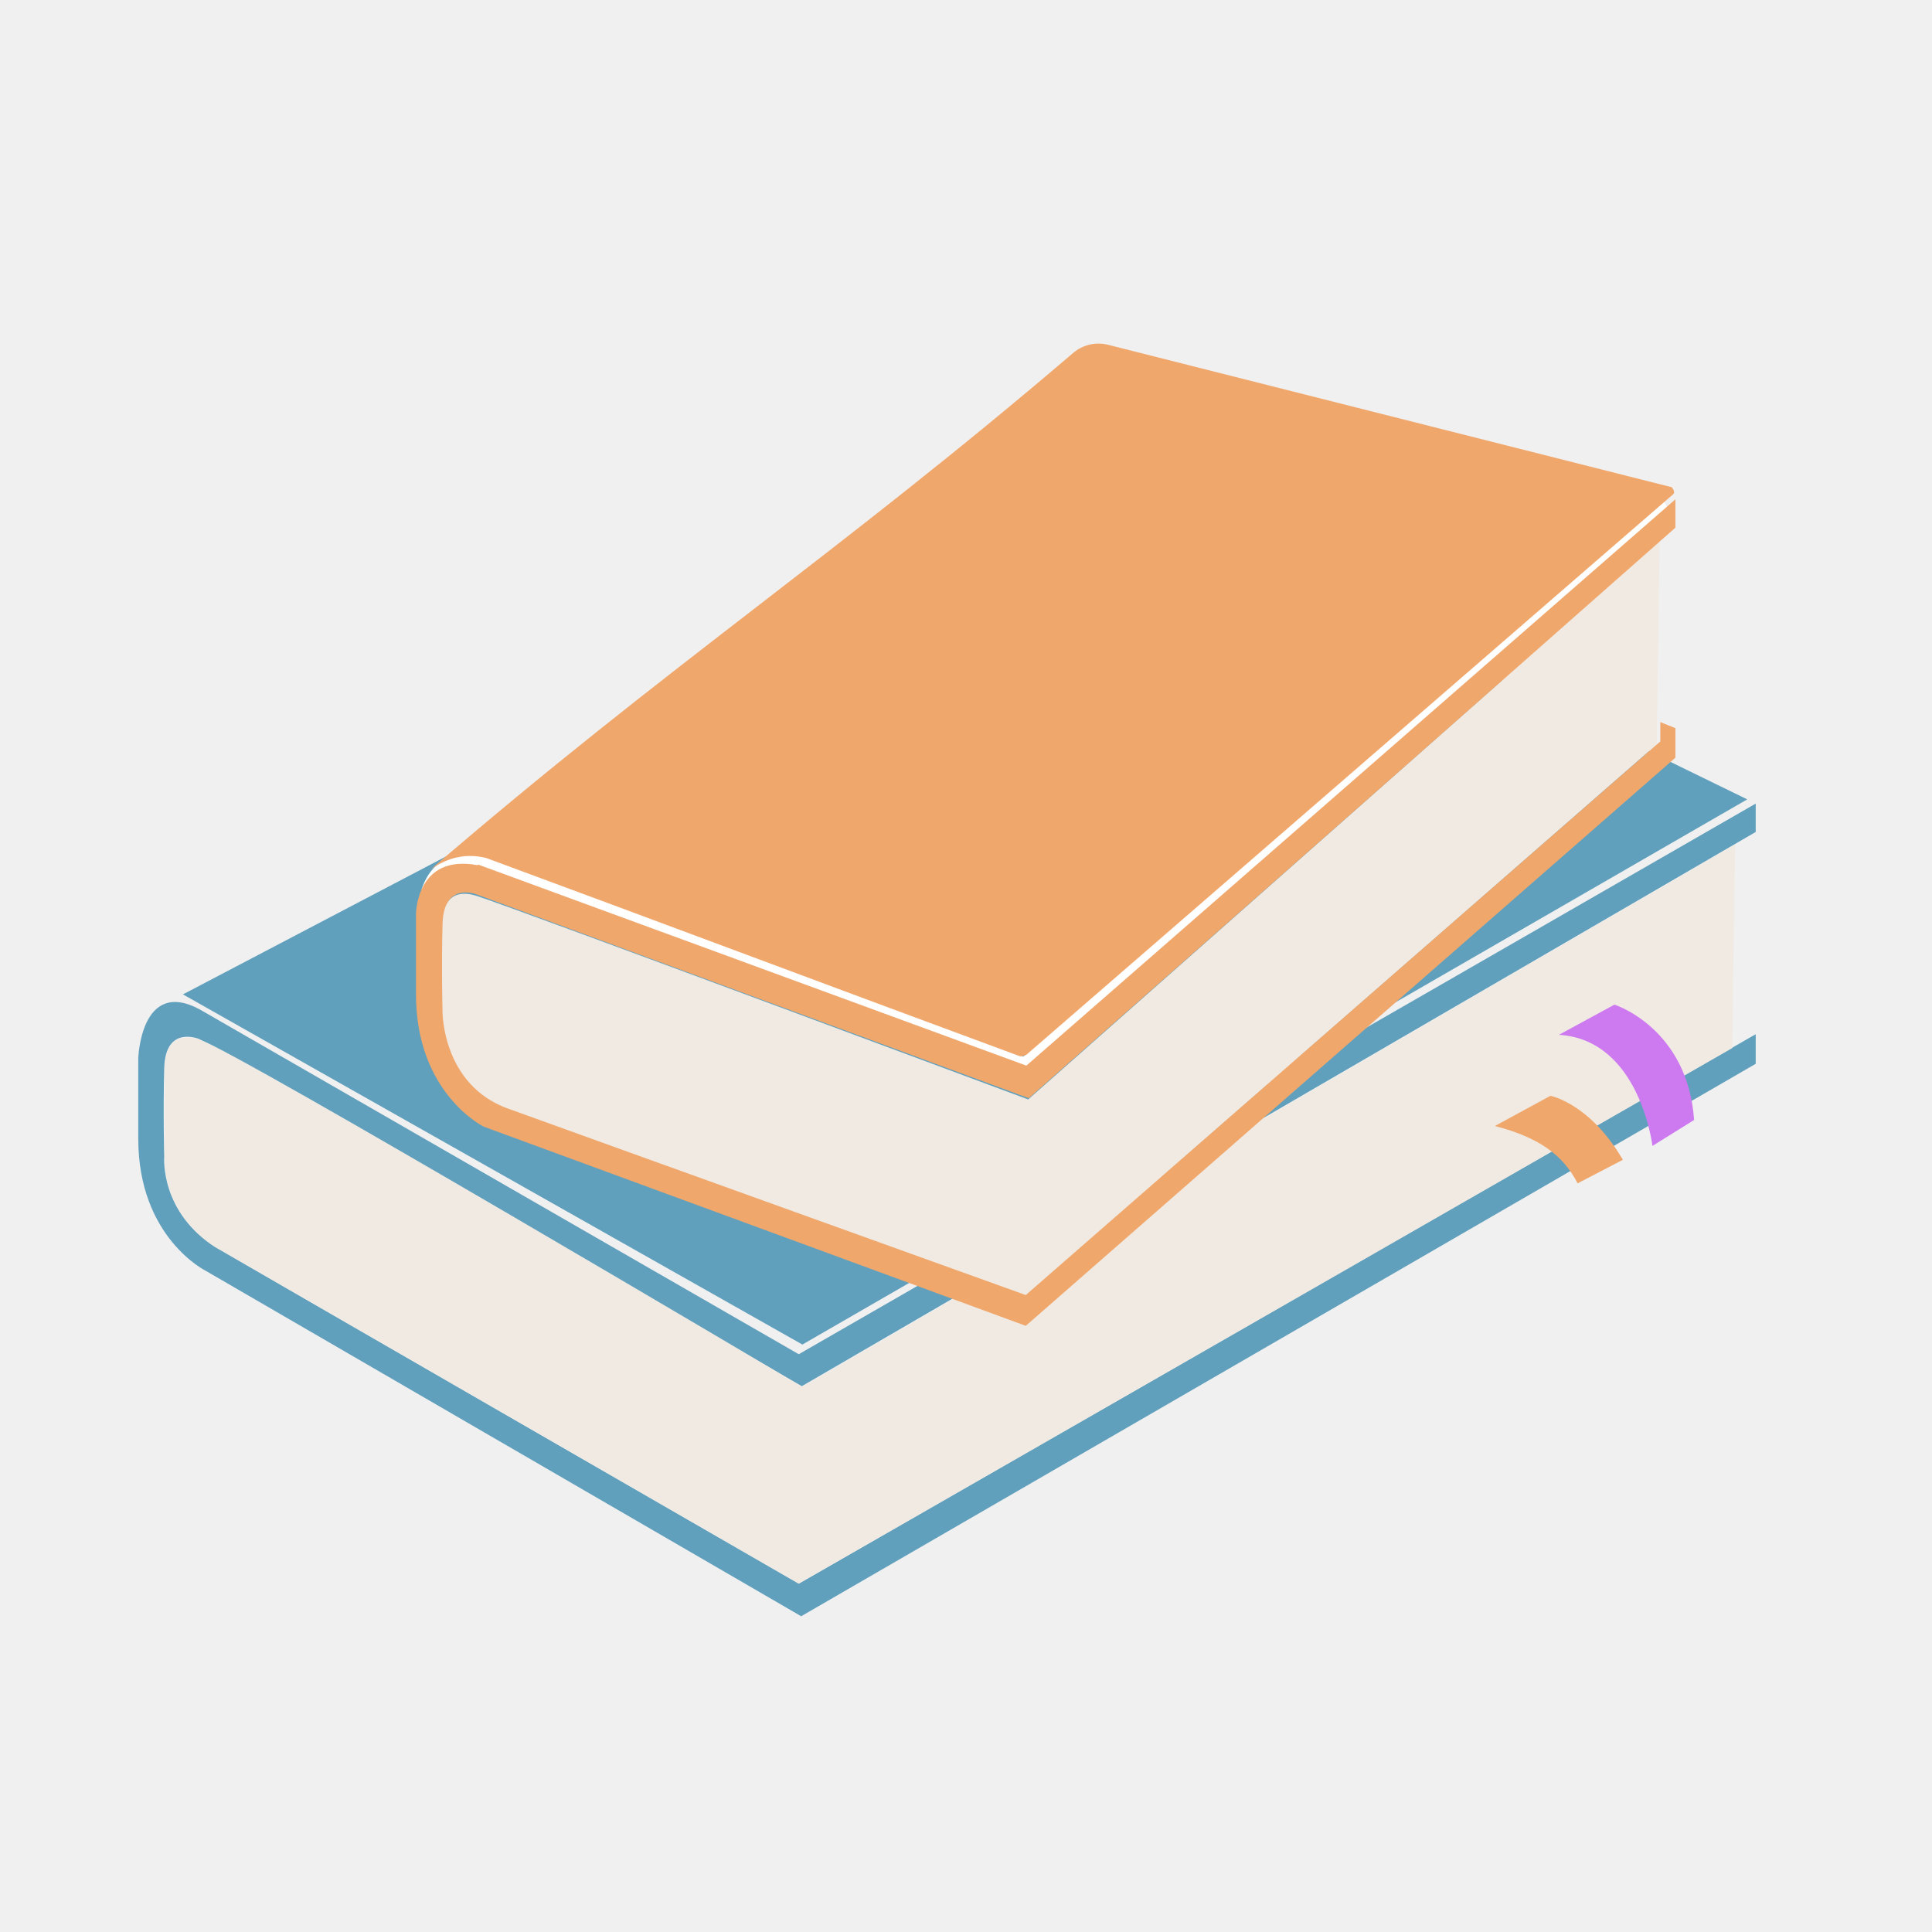
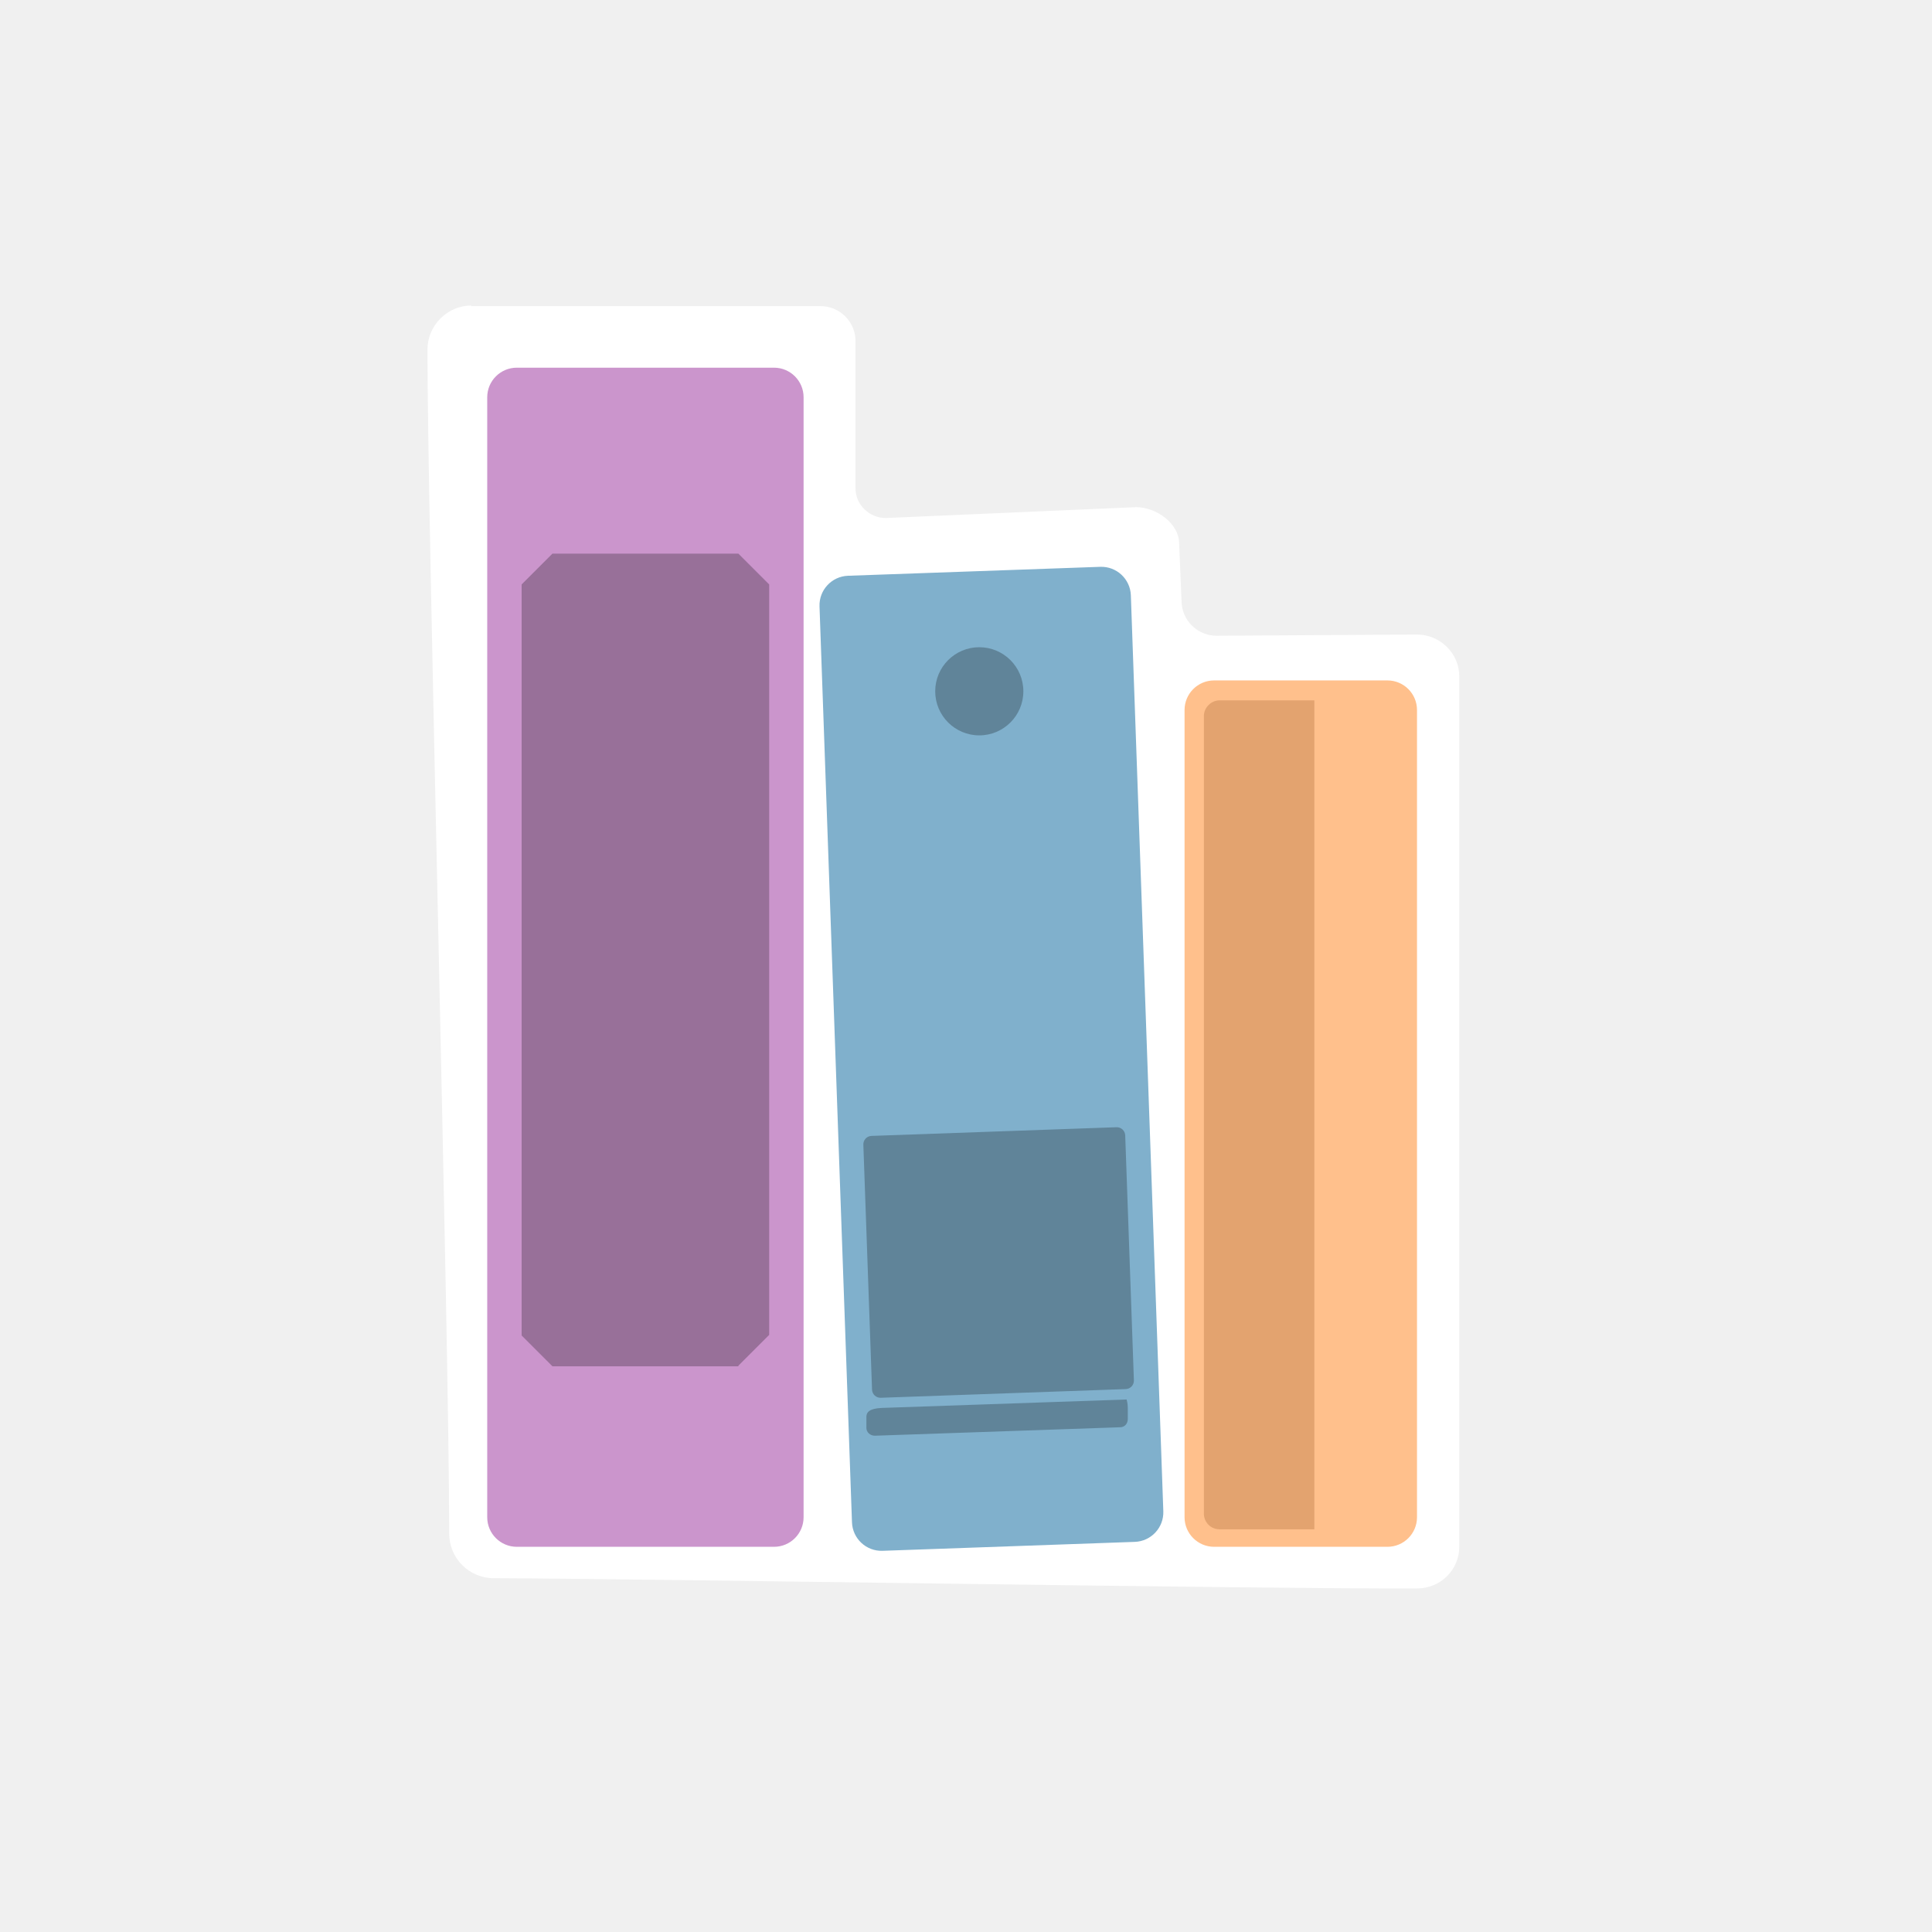
- <svg xmlns="http://www.w3.org/2000/svg" id="Young" viewBox="0 0 32 32">
+ <svg xmlns="http://www.w3.org/2000/svg" id="Who_is_at_risk" viewBox="0 0 32 32">
  <defs>
-     <style>.cls-1{fill:#f0eae2;}.cls-2{fill:#fff;}.cls-3{fill:#f0a76c;}.cls-4{fill:#cd7af0;}.cls-5{fill:#60a0bd;}</style>
+     <style>.cls-1{fill:#e3a36f;}.cls-2{fill:#fff;}.cls-3{fill:#ffc08c;}.cls-4{fill:#80b0cc;}.cls-5{fill:#987099;}.cls-6{fill:#cb95cc;}.cls-7{fill:#608499;}</style>
  </defs>
-   <g>
-     <path class="cls-5" d="M3.31,16.72c-.98-.53-1.02,.81-1.02,.81v1.33c0,1.64,1.12,2.19,1.12,2.19l9.86,5.72,15.81-9.15v-.49l-15.85,9.1s-8.61-4.96-9.6-5.54-.91-1.53-.91-1.53c0,0-.02-.75,0-1.47s.58-.48,.58-.48l9.98,5.75,15.8-9.18v-.47l-15.85,9.12" />
-     <polygon class="cls-5" points="28.94 13.24 13.29 22.27 3.03 16.47 18.71 8.25 28.94 13.24" />
-     <path class="cls-1" d="M28.74,13.98l-.05,3.38-15.46,8.87L3.64,20.7s-.91-.45-.91-1.53,0-1.47,0-1.47c0,0-.04-.68,.58-.48s9.98,5.75,9.98,5.75l15.46-8.99Z" />
-     <path class="cls-4" d="M25.82,17.14l.92-.5s1.21,.38,1.32,1.91l-.69,.43s-.21-1.76-1.55-1.84Z" />
-     <path class="cls-3" d="M26.13,19.6c-.24-.47-.64-.76-1.37-.95l.92-.5s.65,.12,1.2,1.06" />
-   </g>
-   <g>
-     <path class="cls-2" d="M27.63,8.45l-10.65,9.26c-3-1.11-6.12-2.24-9.12-3.35-.09-.02-.24-.02-.42,0-.26,.04-.37,.31-.46,.38,.33-1.02,1.52-.42,1.52-.42l8.45,3.18,10.6-9.22,.08,.16Z" />
-     <path class="cls-1" d="M27.49,8.95l-.05,3.38-10.46,9.14-8.75-3.15s-.91-.45-.91-1.53,0-1.47,0-1.47c0,0-.04-.68,.58-.48s9.13,3.37,9.13,3.37l10.46-9.25Z" />
-     <path class="cls-3" d="M7.91,14.33c-1.02-.19-1.02,.81-1.02,.81v1.33c0,1.64,1.12,2.19,1.12,2.19l8.98,3.3,10.76-9.41v-.49l-.25-.1v.32l-10.51,9.17s-7.34-2.64-8.58-3.09c-1.08-.39-1.08-1.59-1.08-1.59,0,0-.02-.75,0-1.47s.58-.48,.58-.48l9.13,3.37,10.71-9.45v-.47l-10.75,9.38-9.08-3.33Z" />
-     <path class="cls-3" d="M27.72,8.18l-10.72,9.29s-.08,.04-.12,.02c-2.98-1.1-5.85-2.18-8.83-3.28-.09-.02-.24-.05-.42-.02-.26,.04-.44,.17-.52,.23,3.97-3.42,6.74-5.22,10.66-8.57,.16-.14,.38-.19,.58-.14l9.34,2.36s.06,.07,.03,.11Z" />
+   <g id="ic_young">
+     <path class="cls-2" d="M7.8,5.07h5.79c.32,0,.58,.26,.58,.58v2.44c0,.27,.23,.49,.5,.49l4.15-.18c.33,0,.71,.27,.71,.6l.04,.95c0,.32,.26,.58,.58,.58l3.32-.02c.38,0,.7,.31,.7,.69v14.42c0,.38-.31,.69-.7,.69-2.64,.01-12.54-.16-15.29-.17-.41,0-.74-.33-.74-.74,0-3.26-.36-16.68-.36-19.61,0-.4,.33-.73,.73-.73Z" />
+     <rect class="cls-6" x="8.07" y="6.09" width="5.24" height="19.53" rx=".49" ry=".49" />
+     <path class="cls-5" d="M12.23,22.63h-3.08l-.51-.51V9.68l.51-.51h3.08l.51,.51v12.43l-.51,.51Z" />
+     <rect class="cls-3" x="19.62" y="11.27" width="3.85" height="14.35" rx=".49" ry=".49" />
+     <path class="cls-1" d="M20.19,11.6h1.58v13.73h-1.57c-.15,0-.26-.12-.26-.26V11.86c0-.14,.12-.26,.26-.26Z" />
+     <rect class="cls-4" x="13.84" y="9.46" width="5.16" height="16.16" rx=".49" ry=".49" transform="translate(-.61 .59) rotate(-2.03)" />
+     <path class="cls-7" d="M18.55,23.64l-4.06,.14c-.08,0-.14-.06-.14-.13v-.18c0-.08,.05-.14,.25-.15l4.06-.14s.02,.06,.02,.14v.18c0,.08-.05,.14-.13,.14Z" />
+     <rect class="cls-7" x="14.37" y="18.74" width="4.34" height="4.34" rx=".14" ry=".14" transform="translate(-.73 .6) rotate(-2.03)" />
+     <circle class="cls-7" cx="16.22" cy="11.45" r=".73" />
  </g>
</svg>
